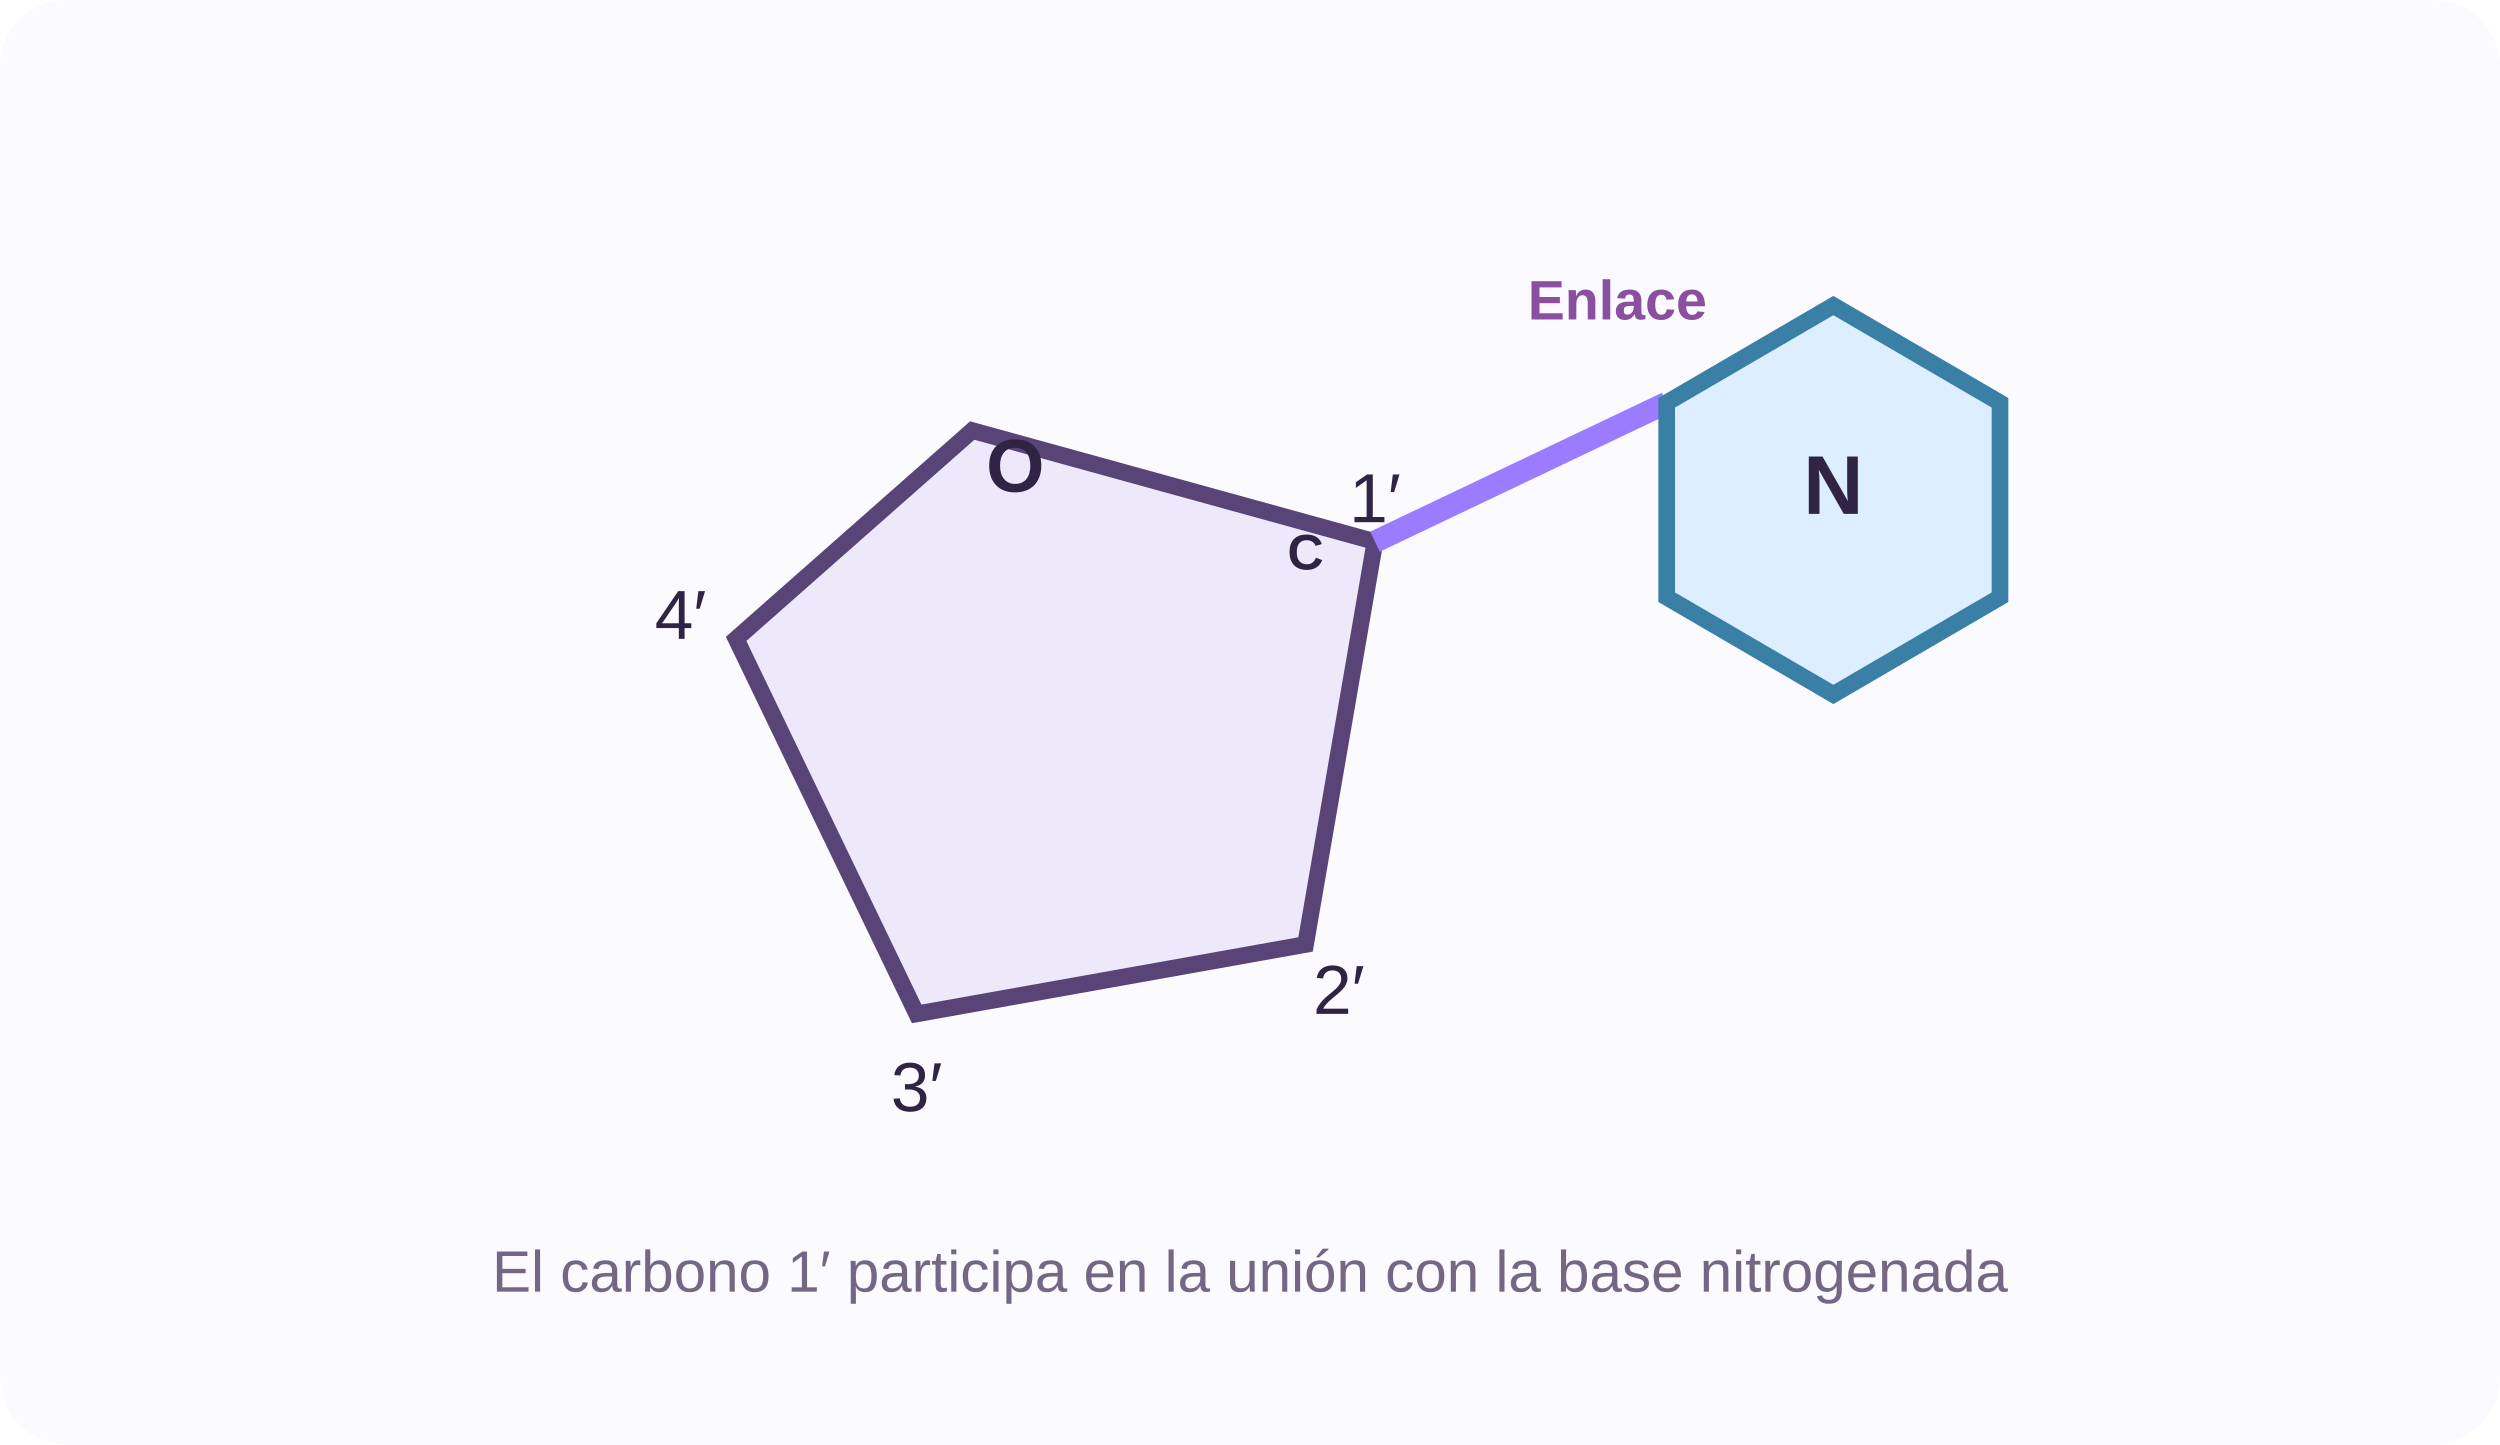
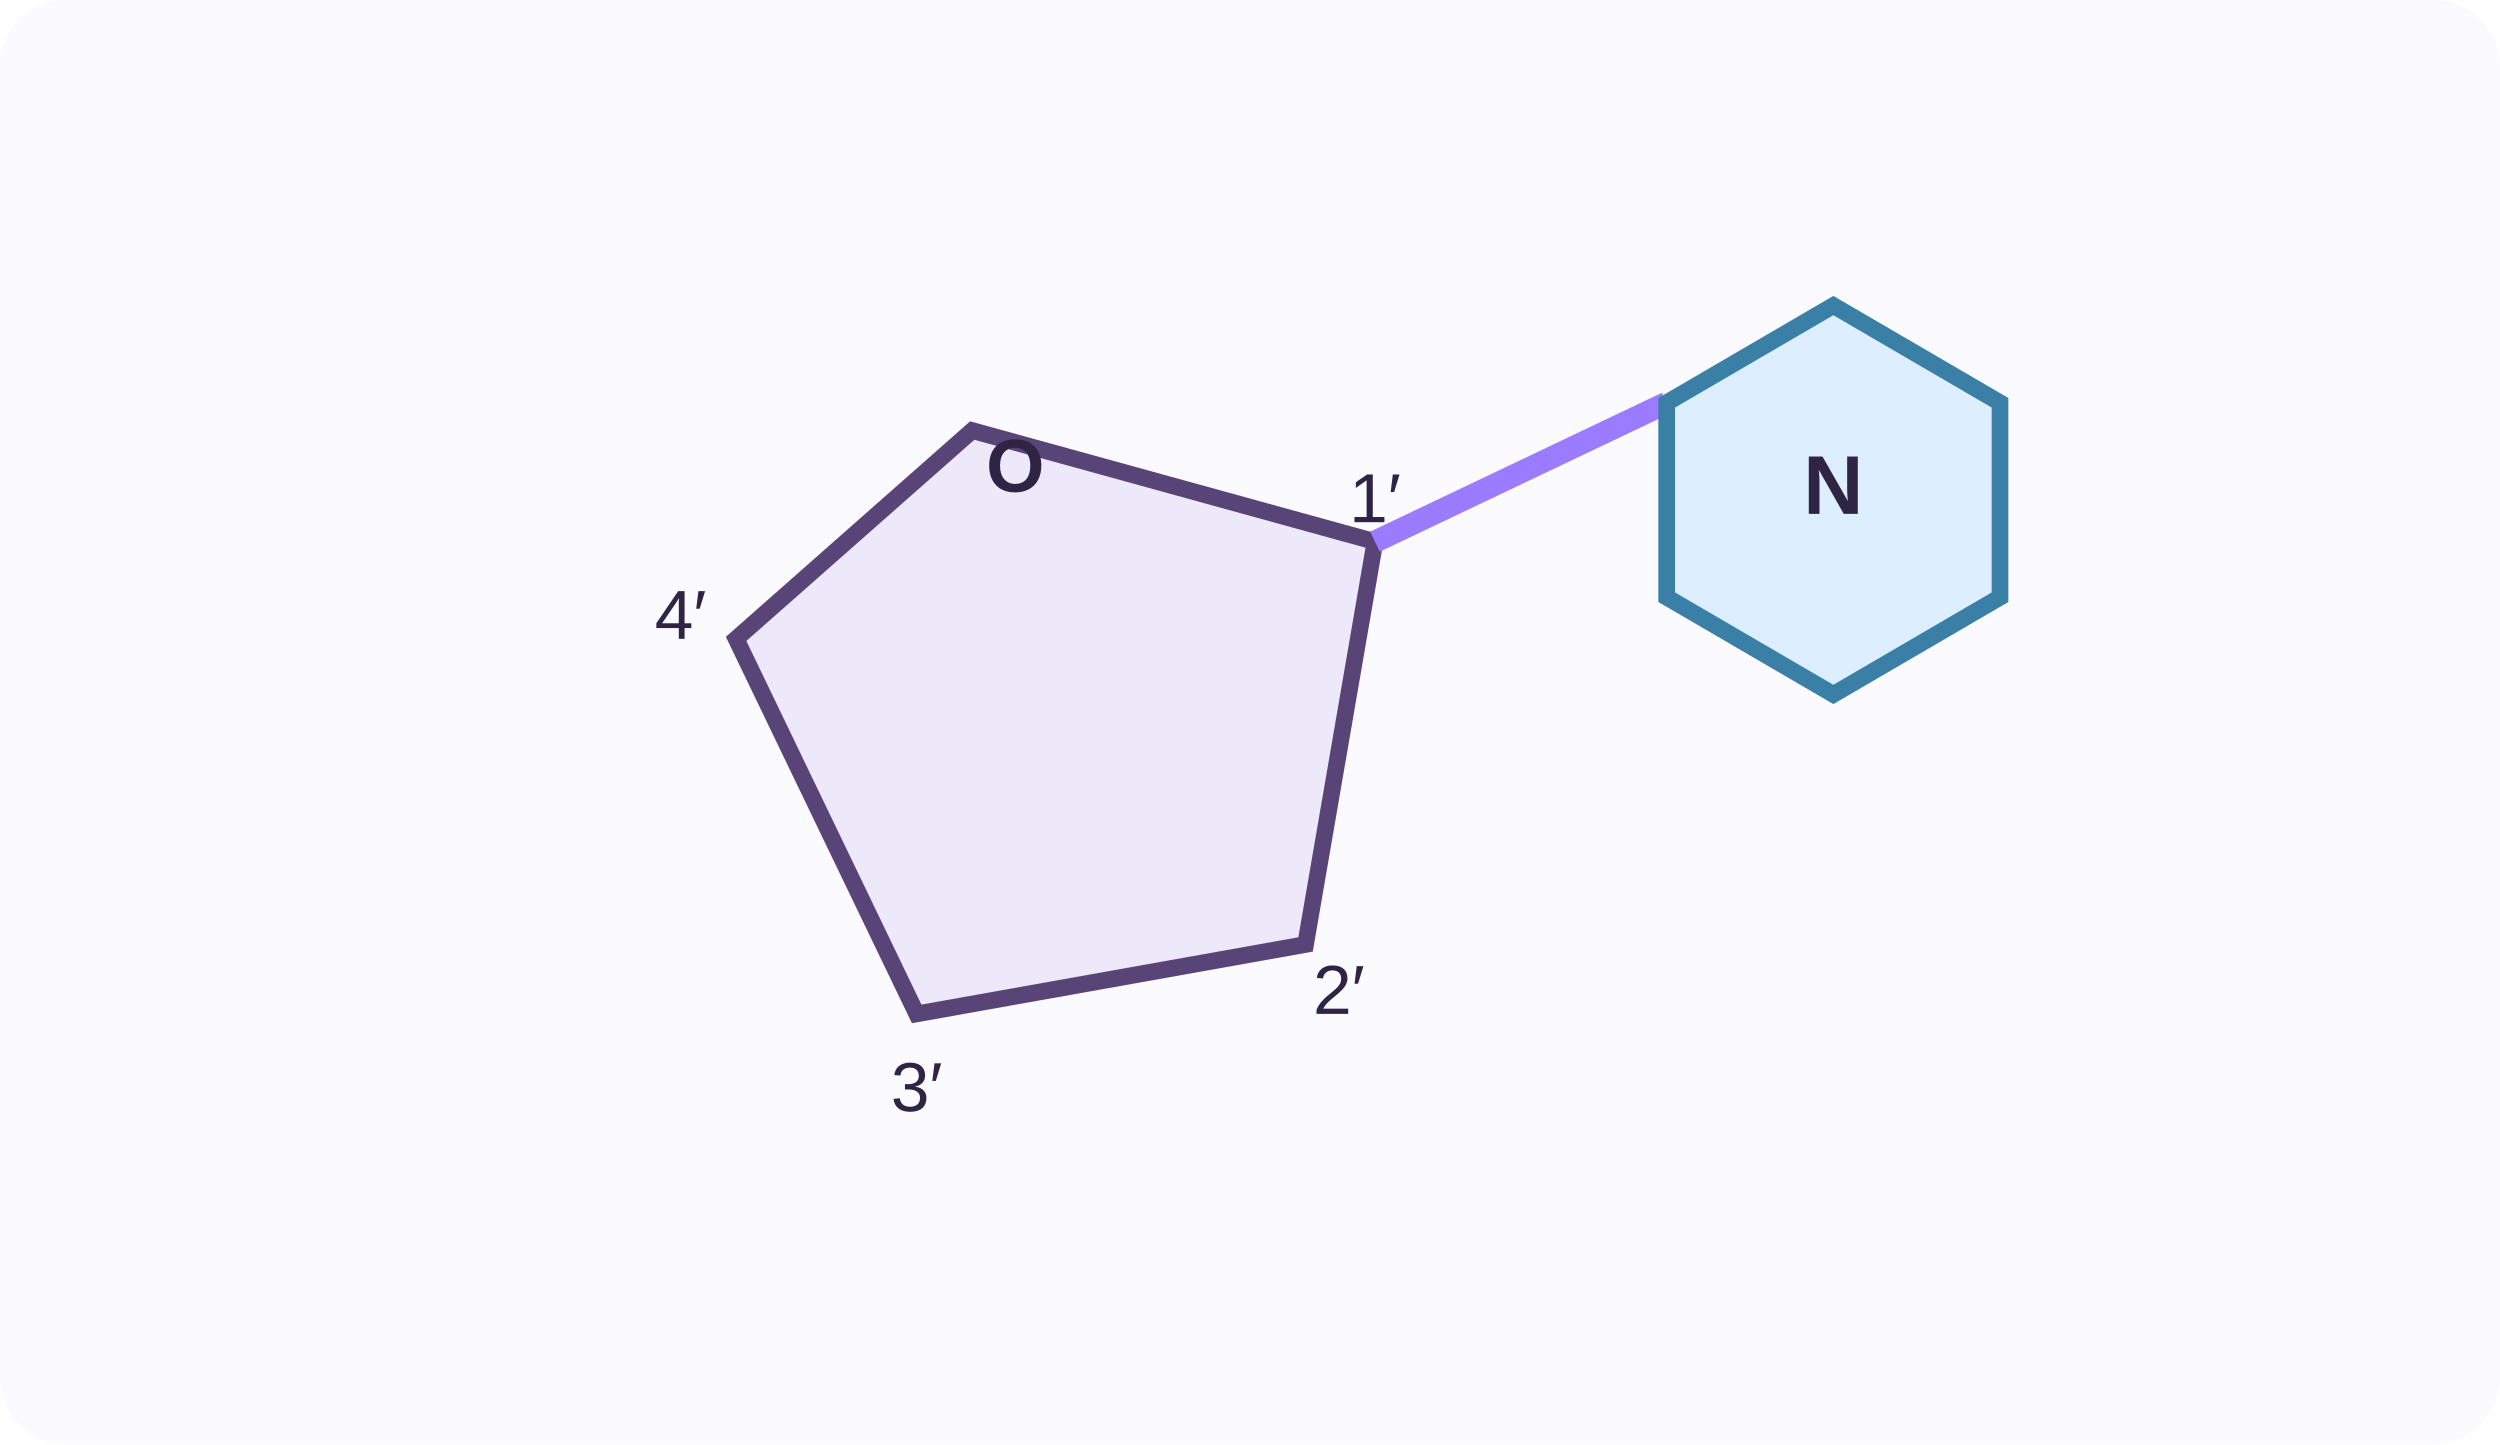
<svg xmlns="http://www.w3.org/2000/svg" viewBox="0 0 900 520" role="img" aria-labelledby="t d">
  <rect width="900" height="520" rx="24" fill="#fbfaff" />
  <path d="M350 155L495 195L470 340L330 365L265 230Z" fill="#eee8fb" stroke="#594477" stroke-width="6" />
  <text x="355" y="177" font-family="Arial" font-size="27" font-weight="700" fill="#302445">O</text>
  <g font-family="Arial" font-size="25" fill="#302445" text-anchor="middle">
    <text x="495" y="188">1′</text>
    <text x="482" y="365">2′</text>
    <text x="330" y="400">3′</text>
    <text x="245" y="230">4′</text>
-     <text x="470" y="205" font-size="18" font-weight="700">C</text>
  </g>
  <path d="M495 195L600 145" stroke="#9b7bff" stroke-width="8" fill="none" />
  <path d="M600 145L660 110L720 145L720 215L660 250L600 215Z" fill="#dceeff" stroke="#397fa6" stroke-width="6" />
  <text x="660" y="185" font-family="Arial" font-size="30" font-weight="700" fill="#302445" text-anchor="middle">N</text>
-   <text x="550" y="115" font-family="Arial" font-size="20" fill="#8b4f9f" font-weight="700">Enlace</text>
-   <text x="450" y="465" text-anchor="middle" font-family="Arial" font-size="21" fill="#746783">El carbono 1′ participa en la unión con la base nitrogenada</text>
</svg>
